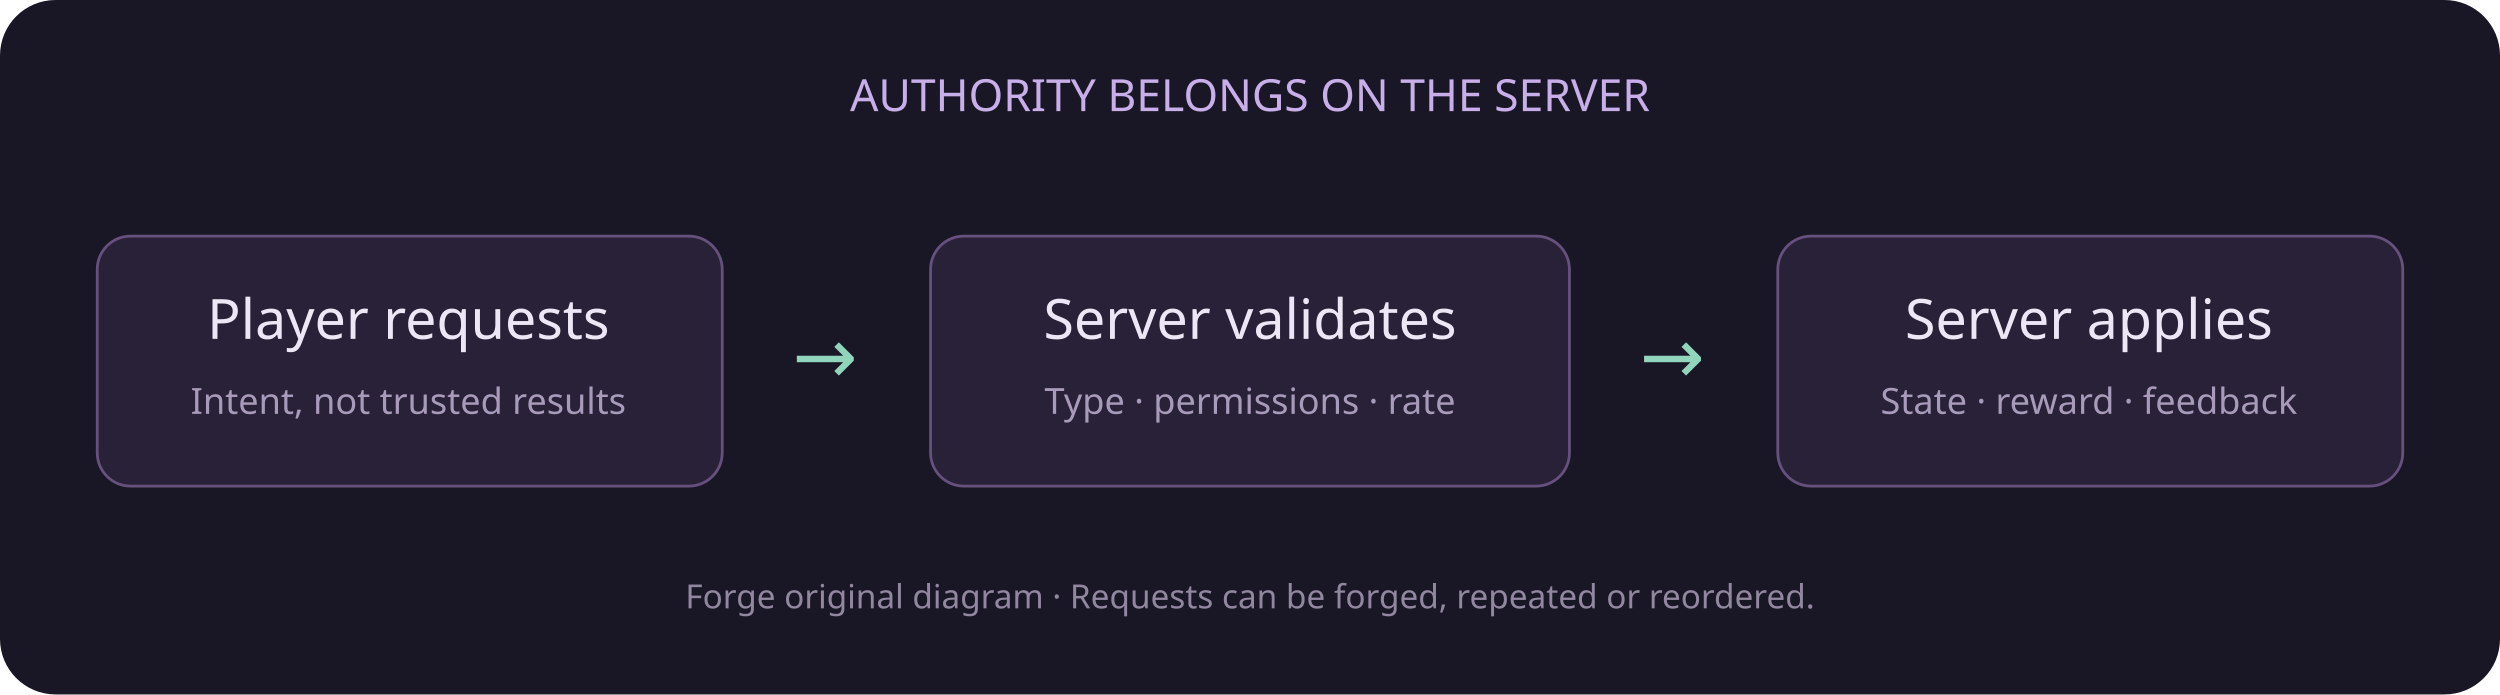
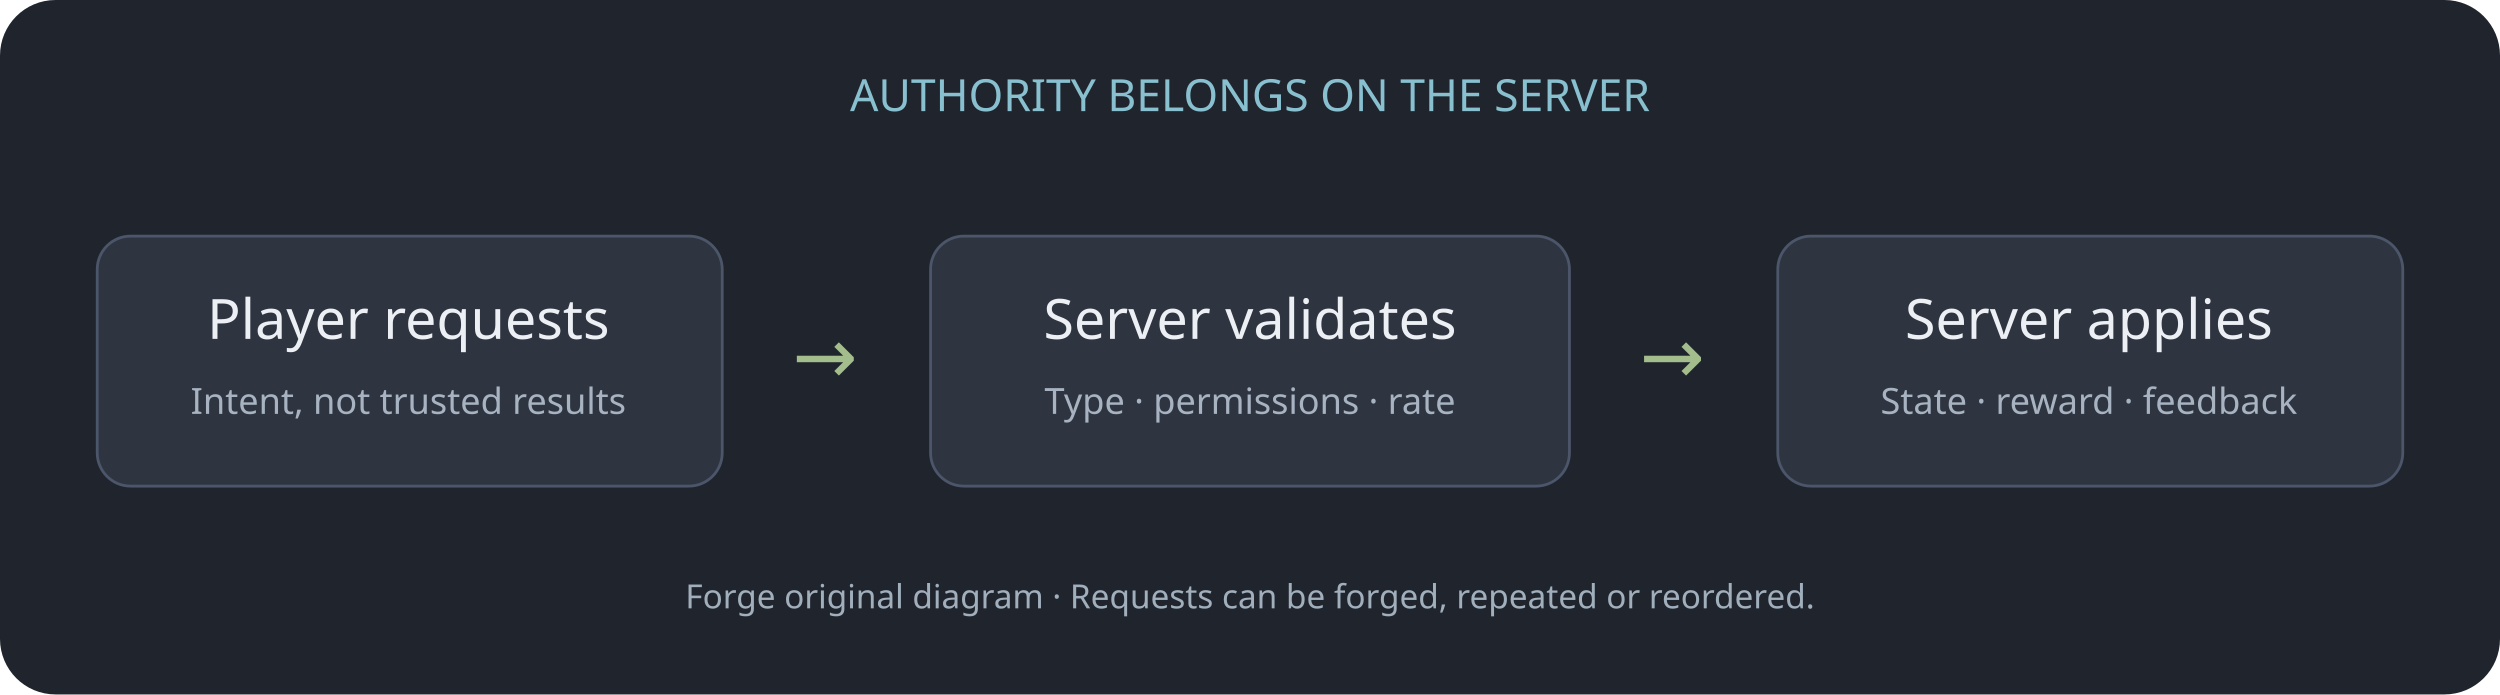
<svg xmlns="http://www.w3.org/2000/svg" viewBox="0 0 900 250">
-   <rect width="900" height="250" rx="20" fill="#191625" />
+   <rect width="900" height="250" rx="20" fill="#20252d" />
  <g font-family="sans-serif" text-anchor="middle">
-     <text x="450" y="40" fill="#c8afe9" font-size="16">AUTHORITY BELONGS ON THE SERVER</text>
-     <g fill="#292137" stroke="#66507d">
+     <text x="450" y="40" fill="#88c0d0" font-size="16">AUTHORITY BELONGS ON THE SERVER</text>
+     <g fill="#2e3440" stroke="#4c566a">
      <rect x="35" y="85" width="225" height="90" rx="12" />
      <rect x="335" y="85" width="230" height="90" rx="12" />
      <rect x="640" y="85" width="225" height="90" rx="12" />
    </g>
-     <g fill="#ede6f6" font-size="20">
+     <g fill="#eceff4" font-size="20">
      <text x="147" y="122">Player requests</text>
      <text x="450" y="122">Server validates</text>
      <text x="752" y="122">Server applies</text>
    </g>
-     <g fill="#a89ab9" font-size="13">
+     <g fill="#a8b3c2" font-size="13">
      <text x="147" y="149">Intent, not trusted results</text>
      <text x="450" y="149">Type · permissions · rate</text>
      <text x="752" y="149">State · reward · feedback</text>
    </g>
-     <g fill="#91d6bc" font-size="28">
+     <g fill="#a3be8c" font-size="28">
      <text x="297" y="138">→</text>
      <text x="602" y="138">→</text>
    </g>
-     <text x="450" y="219" fill="#91879f" font-size="12">Forge original diagram · Requests can be forged, repeated or reordered.</text>
+     <text x="450" y="219" fill="#a1afbd" font-size="12">Forge original diagram · Requests can be forged, repeated or reordered.</text>
  </g>
</svg>
